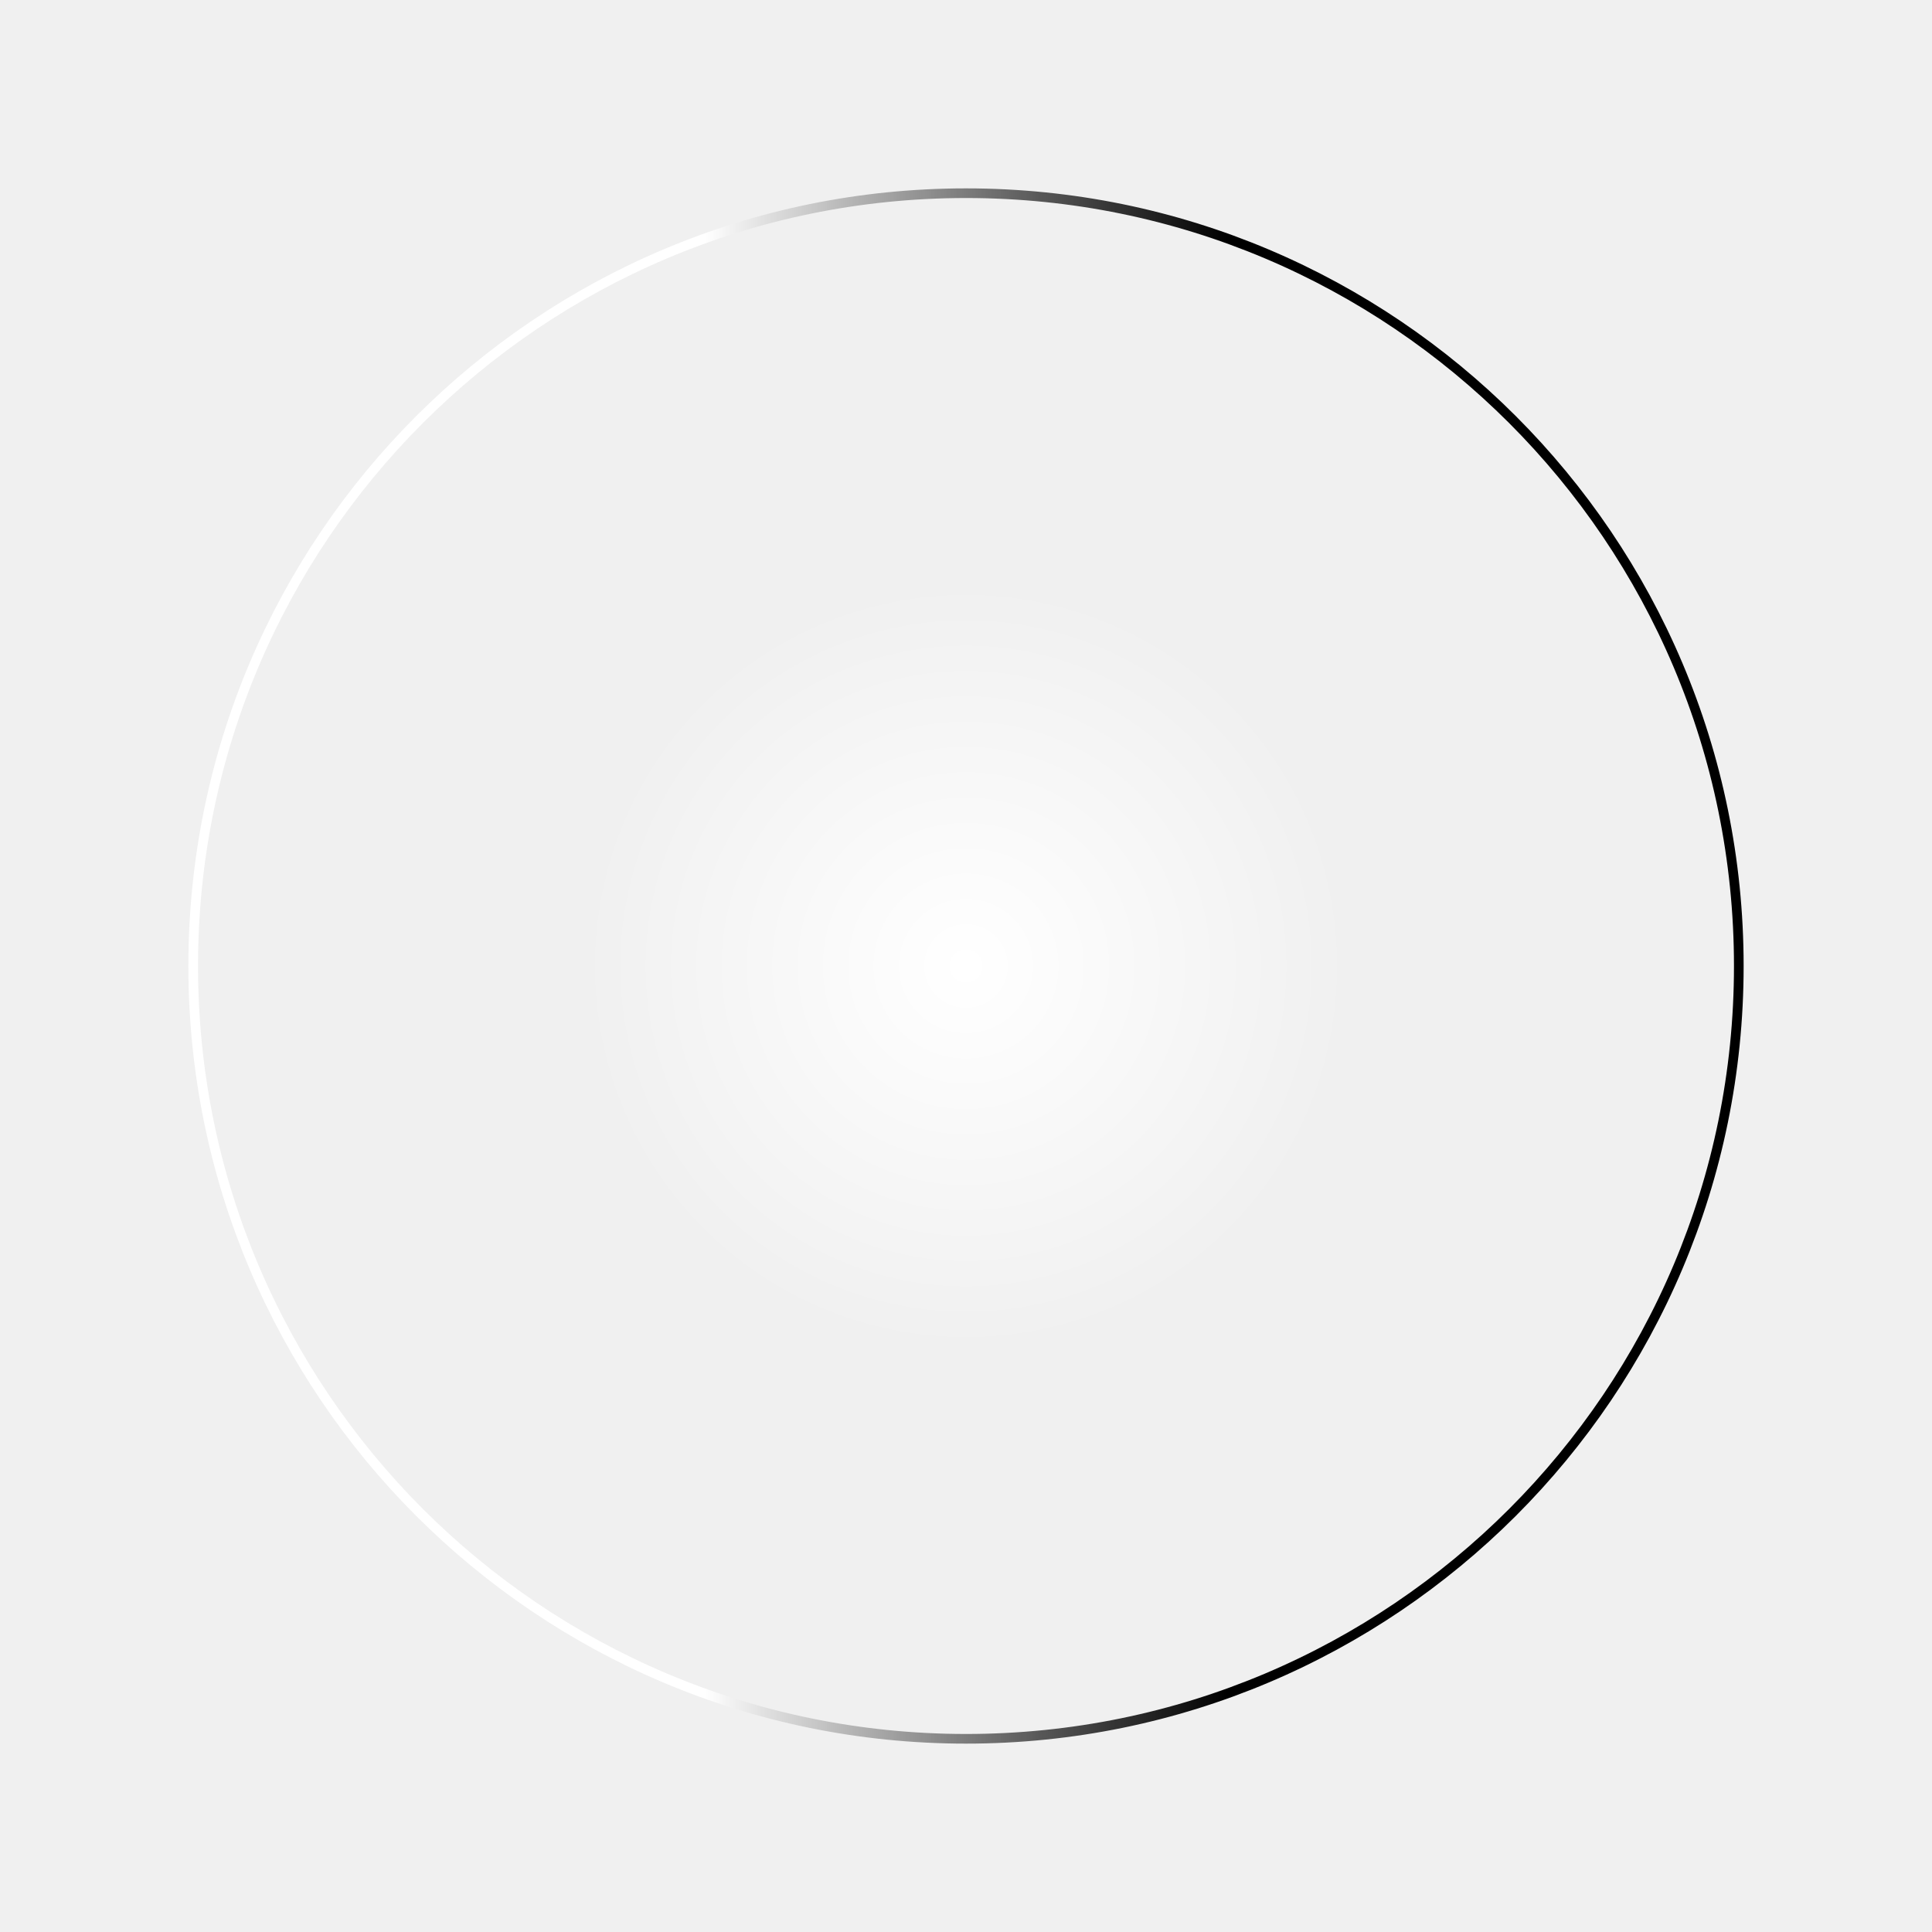
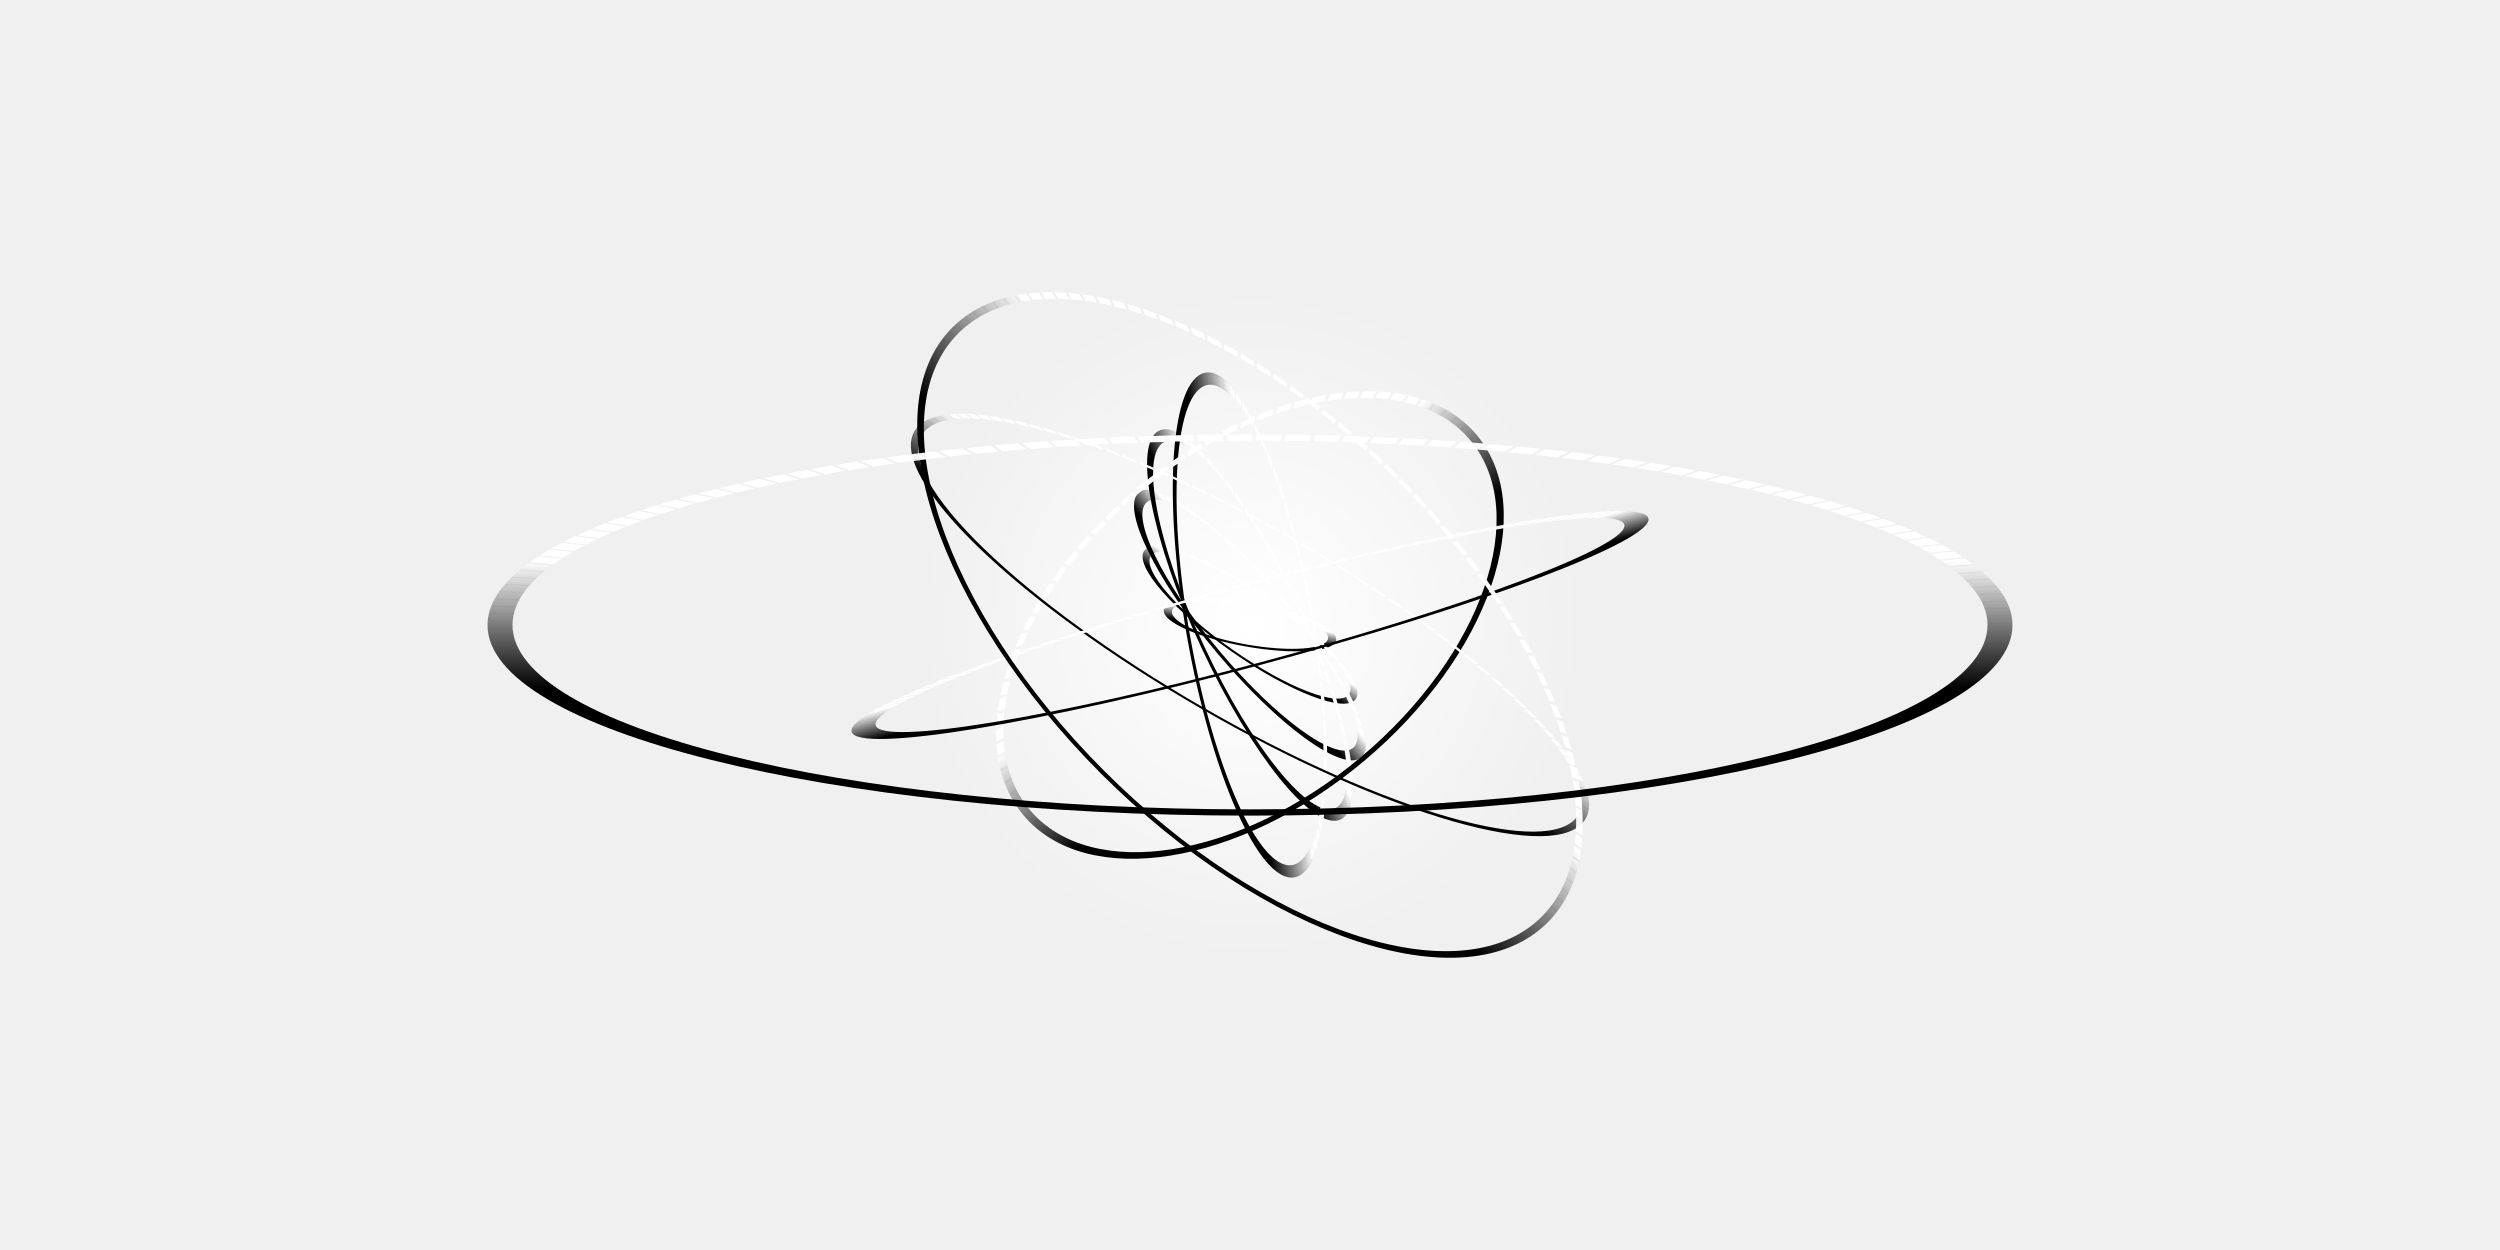
- <svg xmlns="http://www.w3.org/2000/svg" id="skywardLogo" viewBox="-100 -100 200 200" width="500px" height="500px" role="img" aria-labelledby="Disassembly and Atmosphere" aria-describedby="">
+ <svg xmlns="http://www.w3.org/2000/svg" id="skywardLogo" viewBox="-100 -75 200 150" width="1024px" height="512px" role="img" aria-labelledby="Disassembly and Atmosphere" aria-describedby="">
  <defs>
    <radialGradient id="radialGradient">
      <stop offset="1%" stop-color="white" />
      <stop offset="100%" stop-color="black" />
    </radialGradient>
    <linearGradient id="linearGradient1">
      <stop offset="33%" stop-color="white" />
      <stop offset="67%" stop-color="black" />
    </linearGradient>
    <linearGradient id="linearGradient2">
      <stop offset="33%" stop-color="black" />
      <stop offset="67%" stop-color="white" />
    </linearGradient>
  </defs>
  <g mask="url(#whiteMask)">
    <rect x="-100" y="-100" width="200" height="200" fill="white" />
  </g>
+   <g mask="url(#starMask)">
+     <rect x="-100" y="-100" width="200" height="200" fill="white" />
+   </g>
  <g mask="url(#blackMask)">
    <rect x="-100" y="-100" width="200" height="200" fill="black" />
  </g>
-   <g mask="url(#starMask)">
-     <rect x="-100" y="-100" width="200" height="200" fill="white" />
-   </g>
  <defs>
    <mask id="whiteMask">
-       <circle cx="0" cy="0" r="80" fill="none" stroke="url(#linearGradient1)" stroke-width="1" />
+       <circle cx="0" cy="0" r="90" fill="none" stroke="url(#linearGradient1)" stroke-width="3" stroke-dasharray="3 .5" transform="scale(1,.25) rotate(90)">
+ 			</circle>
+       <g transform="rotate(45)">
+         <circle cx="0" cy="0" r="50" fill="none" stroke="url(#linearGradient1)" stroke-width="1" stroke-dasharray="2 .5" transform="scale(1,.5) rotate(90)">
+ 				</circle>
+       </g>
+       <g transform="rotate(-15)">
+         <circle cx="0" cy="0" r="48" fill="none" stroke="url(#linearGradient1)" stroke-width="3" stroke-dasharray="2 .5" transform="scale(1,.1) rotate(90)">
+ 				</circle>
+       </g>
+       <g transform="rotate(30)">
+         <circle cx="0" cy="0" r="46" fill="none" stroke="url(#linearGradient1)" stroke-width="1" stroke-dasharray="2 .5" transform="scale(1,.25) rotate(90)">
+ 				</circle>
+       </g>
+       <g transform="rotate(-40)">
+         <circle cx="0" cy="0" r="35" fill="none" stroke="url(#linearGradient1)" stroke-width="1" stroke-dasharray="2 .5" transform="scale(1,.6) rotate(90)">
+ 				</circle>
+       </g>
+       <g transform="rotate(80)">
+         <circle cx="0" cy="0" r="30" fill="none" stroke="url(#linearGradient1)" stroke-width="1" stroke-dasharray="2 .5" transform="scale(1,.25) rotate(90)">
+ 				</circle>
+       </g>
+       <g transform="rotate(65)">
+         <circle cx="0" cy="0" r="25" fill="none" stroke="url(#linearGradient1)" stroke-width="1" stroke-dasharray="2 .5" transform="scale(1,.25) rotate(90)">
+ 				</circle>
+       </g>
+       <g transform="rotate(50)">
+         <circle cx="0" cy="0" r="20" fill="none" stroke="url(#linearGradient1)" stroke-width="1" stroke-dasharray="2 .5" transform="scale(1,.25) rotate(90)">
+ 				</circle>
+       </g>
+       <g transform="rotate(35)">
+         <circle cx="0" cy="0" r="15" fill="none" stroke="url(#linearGradient1)" stroke-width="1" stroke-dasharray="2 .5" transform="scale(1,.25) rotate(90)">
+ 				</circle>
+       </g>
+       <g transform="rotate(10)">
+         <circle cx="0" cy="0" r="10" fill="none" stroke="url(#linearGradient1)" stroke-width="1" stroke-dasharray="2 .5" transform="scale(1,.25) rotate(90)">
+ 				</circle>
+       </g>
    </mask>
  </defs>
  <defs>
    <mask id="starMask">
      <circle cx="0" cy="0" r="40" fill="url(#radialGradient)" />
    </mask>
  </defs>
  <defs>
    <mask id="blackMask">
-       <circle cx="0" cy="0" r="80" fill="none" stroke="url(#linearGradient2)" stroke-width="1" />
+       <g transform="rotate(10)">
+         <circle cx="0" cy="0" r="10" fill="none" stroke="url(#linearGradient2)" stroke-width="1" transform="scale(1,.25) rotate(90)">
+ 				</circle>
+       </g>
+       <g transform="rotate(35)">
+         <circle cx="0" cy="0" r="15" fill="none" stroke="url(#linearGradient2)" stroke-width="1" transform="scale(1,.25) rotate(90)">
+ 				</circle>
+       </g>
+       <g transform="rotate(50)">
+         <circle cx="0" cy="0" r="20" fill="none" stroke="url(#linearGradient2)" stroke-width="1.5" transform="scale(1,.25) rotate(90)">
+ 				</circle>
+       </g>
+       <g transform="rotate(65)">
+         <circle cx="0" cy="0" r="25" fill="none" stroke="url(#linearGradient2)" stroke-width="1.5" transform="scale(1,.25) rotate(90)">
+ 				</circle>
+       </g>
+       <g transform="rotate(80)">
+         <circle cx="0" cy="0" r="30" fill="none" stroke="url(#linearGradient2)" stroke-width="1.5" transform="scale(1,.25) rotate(90)">
+ 				</circle>
+       </g>
+       <g transform="rotate(-40)">
+         <circle cx="0" cy="0" r="35" fill="none" stroke="url(#linearGradient2)" stroke-width="1" transform="scale(1,.6) rotate(90)">
+ 				</circle>
+       </g>
+       <g transform="rotate(30)">
+         <circle cx="0" cy="0" r="46" fill="none" stroke="url(#linearGradient2)" stroke-width="1" transform="scale(1,.25) rotate(90)">
+ 				</circle>
+       </g>
+       <g transform="rotate(-15)">
+         <circle cx="0" cy="0" r="48" fill="none" stroke="url(#linearGradient2)" stroke-width="3" transform="scale(1,.1) rotate(90)">
+ 				</circle>
+       </g>
+       <g transform="rotate(45)">
+         <circle cx="0" cy="0" r="50" fill="none" stroke="url(#linearGradient2)" stroke-width="1" transform="scale(1,.5) rotate(90)">
+ 				</circle>
+       </g>
+       <circle cx="0" cy="0" r="90" fill="none" stroke="url(#linearGradient2)" stroke-width="3" transform="scale(1,.25) rotate(90)">
+ 			</circle>
    </mask>
  </defs>
</svg>
